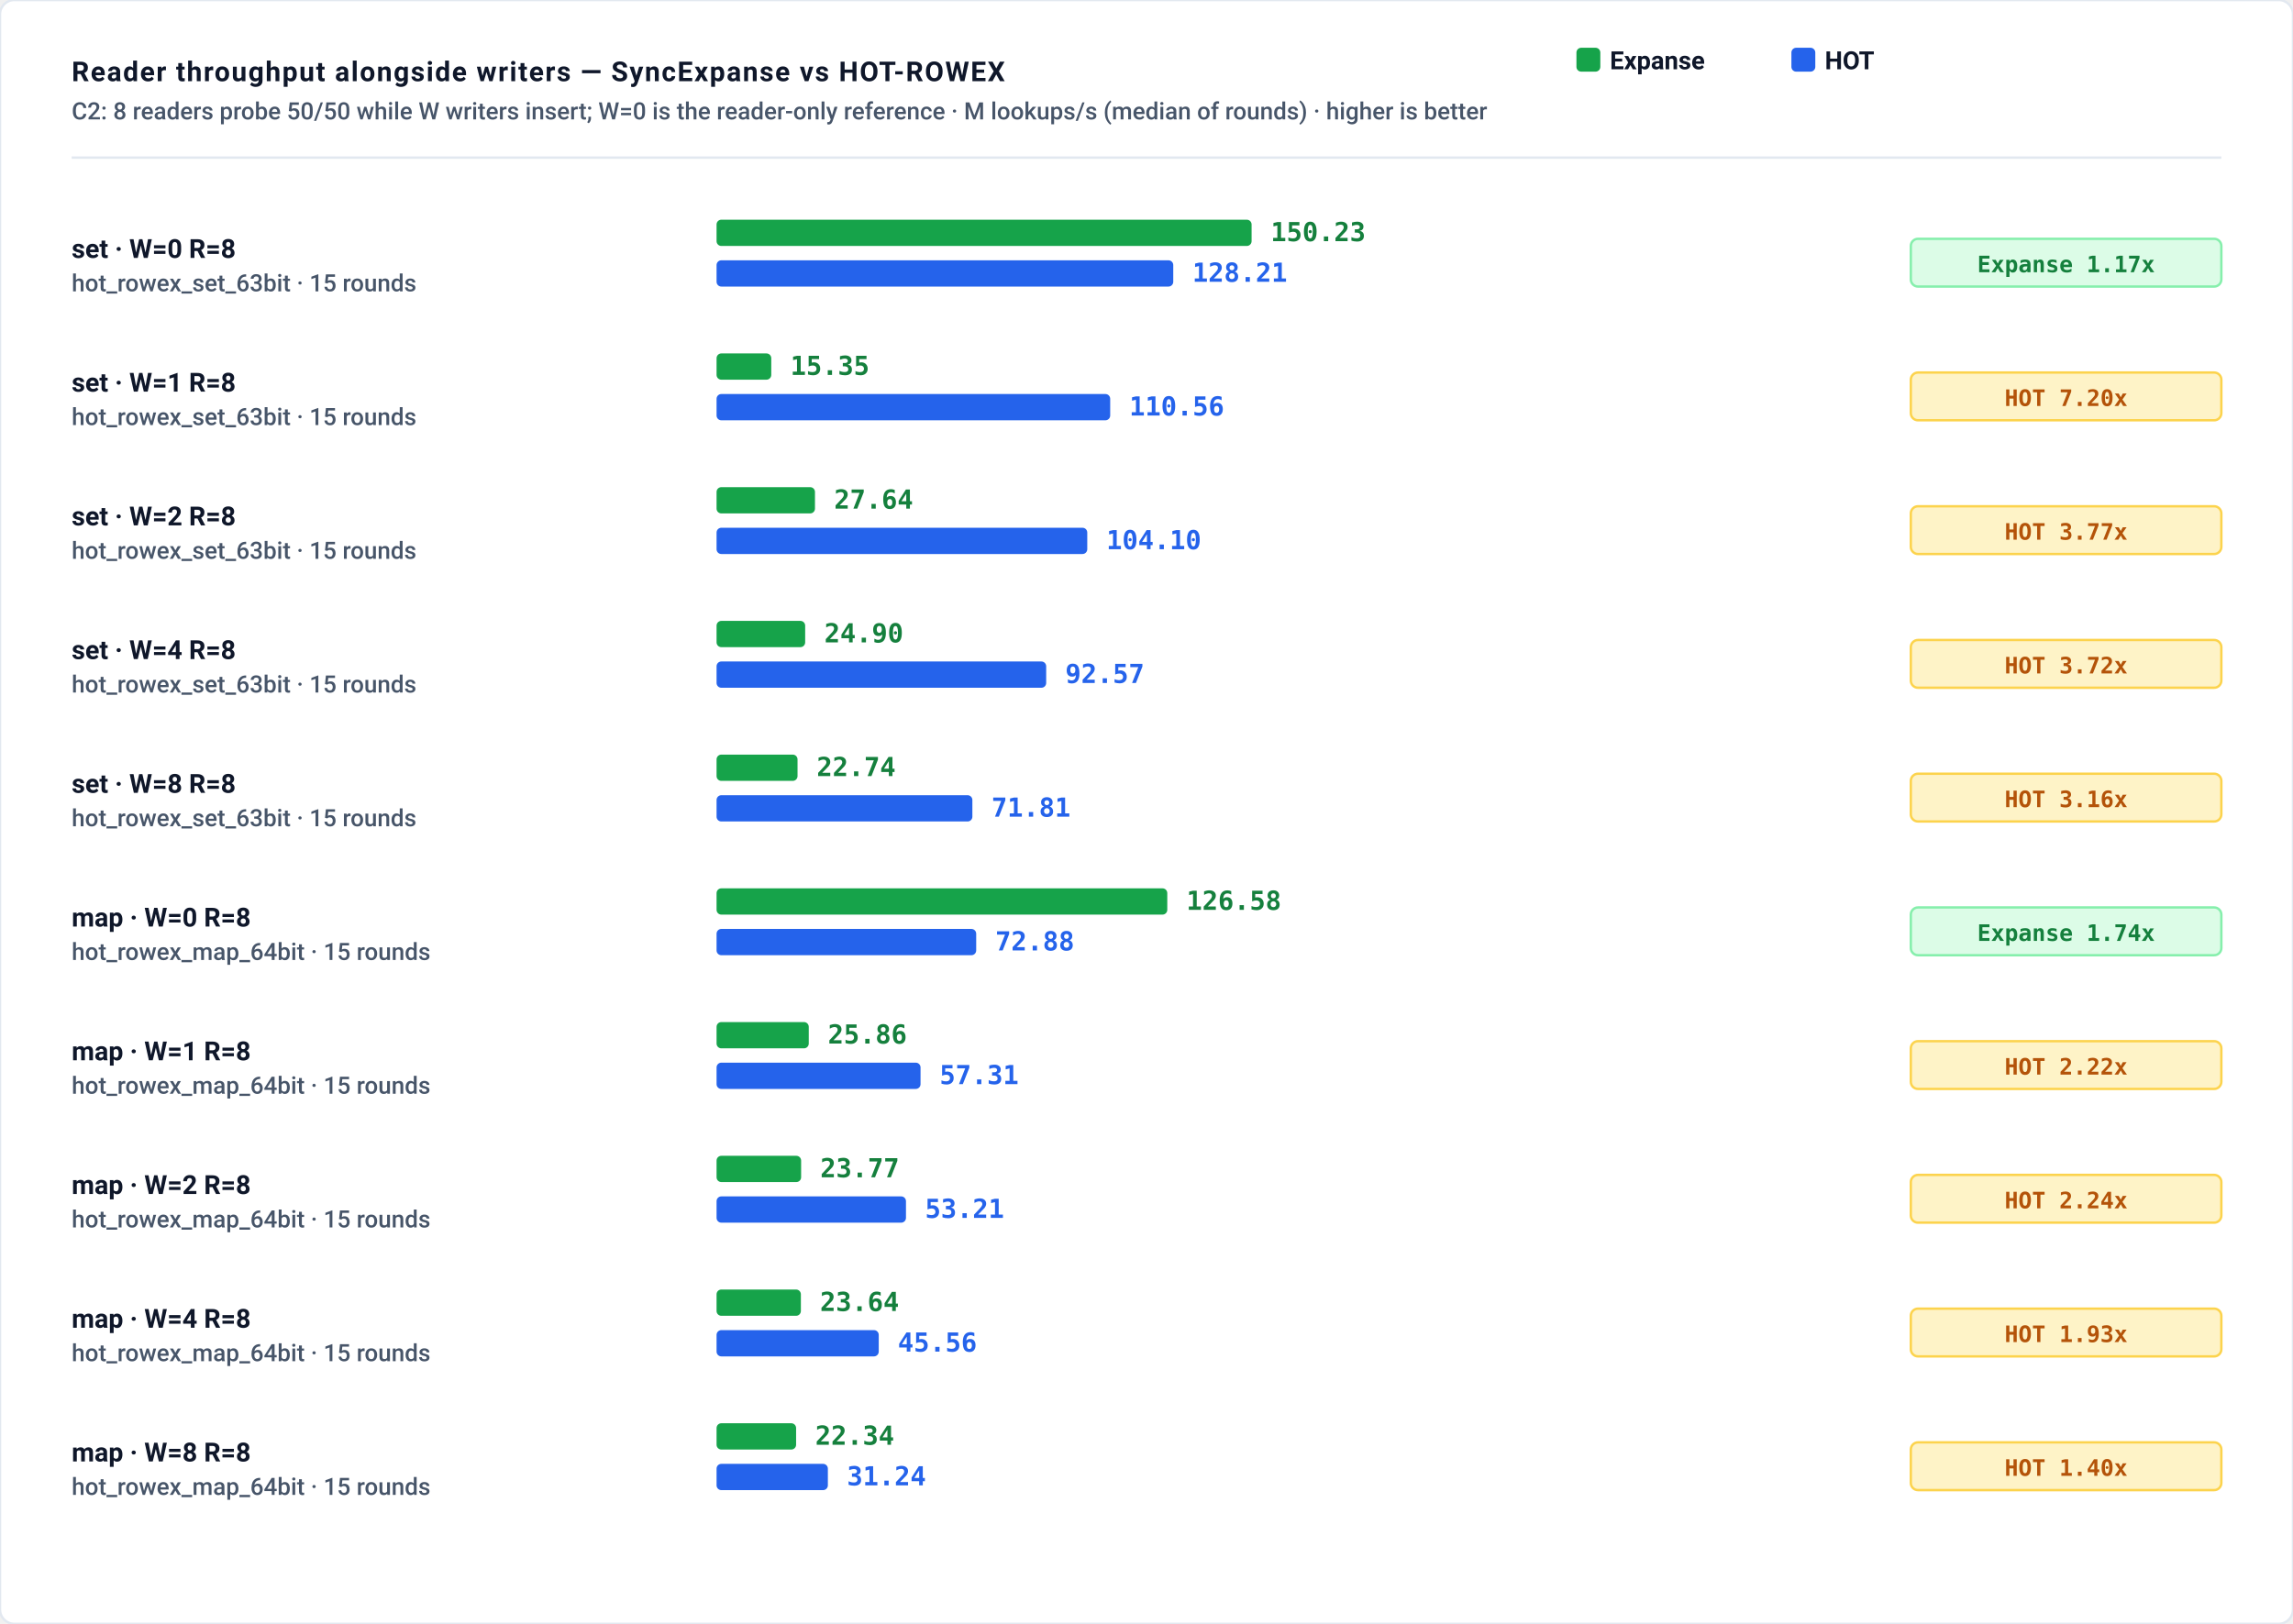
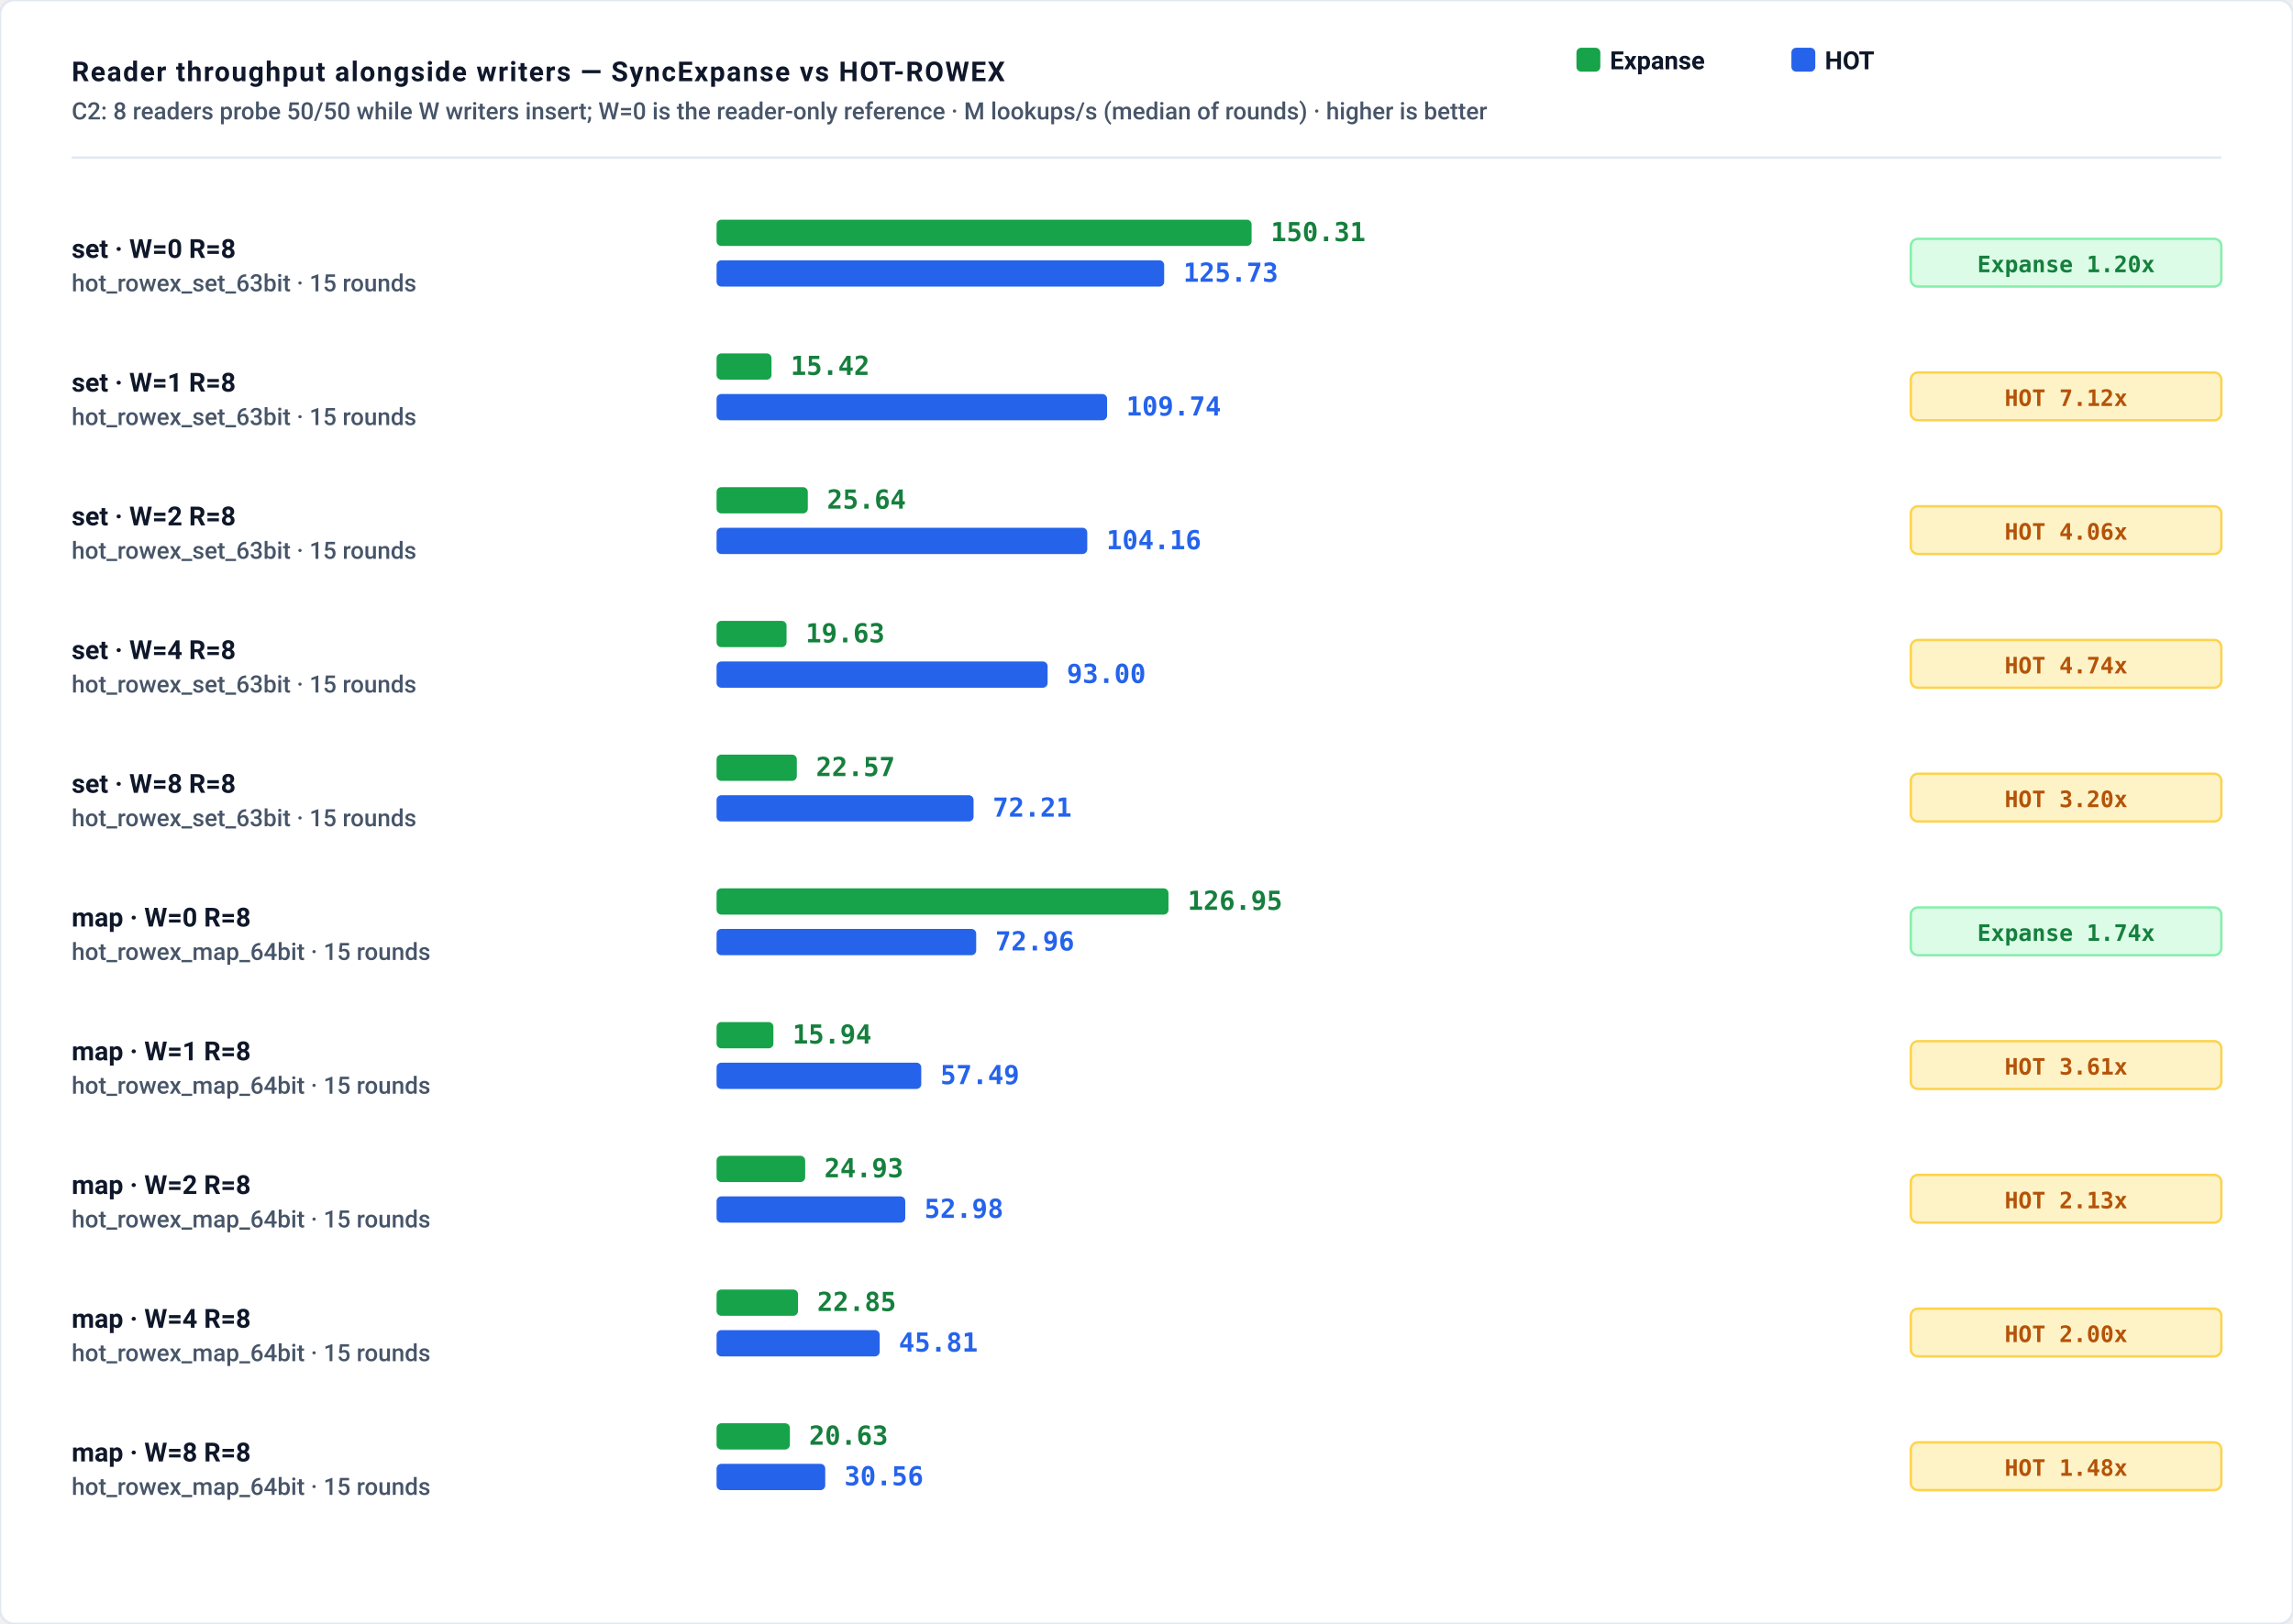
<svg xmlns="http://www.w3.org/2000/svg" role="img" viewBox="0 0 960 680" width="100%" height="100%">
  <defs>
    <style>
      .bg { fill: #ffffff; }
      .border { stroke: #e2e8f0; stroke-width: 1px; fill: none; }
      .grid { stroke: #f1f5f9; stroke-width: 1px; stroke-dasharray: 2,3; }
      .axis { stroke: #cbd5e1; stroke-width: 1.5px; }
      .divider { stroke: #e2e8f0; stroke-width: 1px; }

      .t-title { font-family: -apple-system, BlinkMacSystemFont, "Segoe UI", Roboto, Helvetica, Arial, sans-serif; font-size: 11.5px; font-weight: 700; letter-spacing: 0.6px; fill: #0f172a; text-transform: uppercase; }
      .t-sub { font-family: -apple-system, BlinkMacSystemFont, "Segoe UI", Roboto, Helvetica, Arial, sans-serif; font-size: 10px; font-weight: 500; fill: #475569; }
      .t-unit { font-family: ui-monospace, SFMono-Regular, Menlo, Monaco, Consolas, monospace; font-size: 10px; font-weight: 600; fill: #475569; }
      .t-axis-label { font-family: ui-monospace, SFMono-Regular, Menlo, Monaco, Consolas, monospace; font-size: 9.5px; font-weight: 500; fill: #64748b; }
      .t-bar-label { font-family: -apple-system, BlinkMacSystemFont, "Segoe UI", Roboto, Helvetica, Arial, sans-serif; font-size: 11px; font-weight: 700; fill: #0f172a; }
      .t-legend { font-family: -apple-system, BlinkMacSystemFont, "Segoe UI", Roboto, Helvetica, Arial, sans-serif; font-size: 10.5px; font-weight: 600; fill: #0f172a; }

      .t-val-accent { font-family: ui-monospace, SFMono-Regular, Menlo, Monaco, Consolas, monospace; font-size: 11px; font-weight: 700; fill: #15803d; }
      .t-val-blue { font-family: ui-monospace, SFMono-Regular, Menlo, Monaco, Consolas, monospace; font-size: 11px; font-weight: 600; fill: #2563eb; }
      .t-note { font-family: -apple-system, BlinkMacSystemFont, "Segoe UI", Roboto, Helvetica, Arial, sans-serif; font-size: 9.5px; font-weight: 500; fill: #64748b; }

      .b-expanse { fill: #16a34a; }
      .b-art { fill: #2563eb; }
      .b-hot { fill: #2563eb; }
      .b-btree { fill: #d97706; }
      .b-hashmap { fill: #7c3aed; }

      .badge-win { fill: #dcfce7; stroke: #86efac; stroke-width: 1px; }
      .badge-win-text { font-family: ui-monospace, SFMono-Regular, Menlo, Monaco, Consolas, monospace; font-size: 9.5px; font-weight: 700; fill: #15803d; text-anchor: middle; }
      .badge-loss { fill: #fef3c7; stroke: #fcd34d; stroke-width: 1px; }
      .badge-loss-text { font-family: ui-monospace, SFMono-Regular, Menlo, Monaco, Consolas, monospace; font-size: 9.5px; font-weight: 700; fill: #b45309; text-anchor: middle; }

      @media (prefers-color-scheme: dark) {
        .bg { fill: #0d1117; }
        .border { stroke: #30363d; }
        .grid { stroke: #21262d; }
        .axis { stroke: #484f58; }
        .divider { stroke: #21262d; }
        .t-title { fill: #f0f6fc; }
        .t-sub { fill: #94a3b8; }
        .t-unit { fill: #94a3b8; }
        .t-axis-label { fill: #94a3b8; }
        .t-bar-label { fill: #f8fafc; }
        .t-legend { fill: #f8fafc; }
        .t-val-accent { fill: #4ade80; }
        .t-val-blue { fill: #38bdf8; }
        .t-note { fill: #94a3b8; }
        .b-expanse { fill: #22c55e; }
        .b-art { fill: #3b82f6; }
        .b-hot { fill: #3b82f6; }
        .b-btree { fill: #f59e0b; }
        .b-hashmap { fill: #a855f7; }
        .badge-win { fill: #052e16; stroke: #166534; }
        .badge-win-text { fill: #4ade80; }
        .badge-loss { fill: #451a03; stroke: #92400e; }
        .badge-loss-text { fill: #fbbf24; }
      }

      :root[data-theme="dark"] .bg, [data-theme="dark"] .bg { fill: #0d1117; }
      :root[data-theme="dark"] .border, [data-theme="dark"] .border { stroke: #30363d; }
      :root[data-theme="dark"] .grid, [data-theme="dark"] .grid { stroke: #21262d; }
      :root[data-theme="dark"] .axis, [data-theme="dark"] .axis { stroke: #484f58; }
      :root[data-theme="dark"] .divider, [data-theme="dark"] .divider { stroke: #21262d; }
      :root[data-theme="dark"] .t-title, [data-theme="dark"] .t-title { fill: #f0f6fc; }
      :root[data-theme="dark"] .t-sub, [data-theme="dark"] .t-sub { fill: #94a3b8; }
      :root[data-theme="dark"] .t-unit, [data-theme="dark"] .t-unit { fill: #94a3b8; }
      :root[data-theme="dark"] .t-axis-label, [data-theme="dark"] .t-axis-label { fill: #94a3b8; }
      :root[data-theme="dark"] .t-bar-label, [data-theme="dark"] .t-bar-label { fill: #f8fafc; }
      :root[data-theme="dark"] .t-legend, [data-theme="dark"] .t-legend { fill: #f8fafc; }
      :root[data-theme="dark"] .t-val-accent, [data-theme="dark"] .t-val-accent { fill: #4ade80; }
      :root[data-theme="dark"] .t-val-blue, [data-theme="dark"] .t-val-blue { fill: #38bdf8; }
      :root[data-theme="dark"] .t-note, [data-theme="dark"] .t-note { fill: #94a3b8; }
      :root[data-theme="dark"] .b-expanse, [data-theme="dark"] .b-expanse { fill: #22c55e; }
      :root[data-theme="dark"] .b-art, [data-theme="dark"] .b-art { fill: #3b82f6; }
      :root[data-theme="dark"] .b-hot, [data-theme="dark"] .b-hot { fill: #3b82f6; }
      :root[data-theme="dark"] .b-btree, [data-theme="dark"] .b-btree { fill: #f59e0b; }
      :root[data-theme="dark"] .b-hashmap, [data-theme="dark"] .b-hashmap { fill: #a855f7; }
      :root[data-theme="dark"] .badge-win, [data-theme="dark"] .badge-win { fill: #052e16; stroke: #166534; }
      :root[data-theme="dark"] .badge-win-text, [data-theme="dark"] .badge-win-text { fill: #4ade80; }
      :root[data-theme="dark"] .badge-loss, [data-theme="dark"] .badge-loss { fill: #451a03; stroke: #92400e; }
      :root[data-theme="dark"] .badge-loss-text, [data-theme="dark"] .badge-loss-text { fill: #fbbf24; }
    </style>
  </defs>
  <rect width="100%" height="100%" class="bg" rx="6" />
  <rect width="100%" height="100%" class="border" rx="6" />
  <text x="30" y="34" class="t-title">Reader throughput alongside writers — SyncExpanse vs HOT-ROWEX</text>
  <text x="30" y="50" class="t-sub">C2: 8 readers probe 50/50 while W writers insert; W=0 is the reader-only reference · M lookups/s (median of rounds) · higher is better</text>
  <g transform="translate(660, 20)">
    <rect x="0" y="0" width="10" height="10" rx="2" class="b-expanse" />
    <text x="14" y="9" class="t-legend">Expanse</text>
    <rect x="90" y="0" width="10" height="10" rx="2" class="b-hot" />
    <text x="104" y="9" class="t-legend">HOT</text>
  </g>
  <line x1="30" y1="66" x2="930" y2="66" class="divider" />
  <text x="30" y="108" class="t-bar-label">set · W=0 R=8</text>
  <text x="30" y="122" class="t-sub">hot_rowex_set_63bit · 15 rounds</text>
  <rect x="300" y="92" width="224.0" height="11" rx="2" class="b-expanse" />
-   <text x="532.0" y="101" class="t-val-accent">150.23</text>
-   <rect x="300" y="109" width="191.2" height="11" rx="2" class="b-hot" />
-   <text x="499.2" y="118" class="t-val-blue">128.21</text>
+   <text x="532.0" y="101" class="t-val-accent">150.31</text>
+   <rect x="300" y="109" width="187.4" height="11" rx="2" class="b-hot" />
+   <text x="495.4" y="118" class="t-val-blue">125.73</text>
  <rect x="800" y="100" width="130" height="20" rx="3" class="badge-win" />
-   <text x="865" y="114" class="badge-win-text">Expanse 1.17x</text>
+   <text x="865" y="114" class="badge-win-text">Expanse 1.20x</text>
  <text x="30" y="164" class="t-bar-label">set · W=1 R=8</text>
  <text x="30" y="178" class="t-sub">hot_rowex_set_63bit · 15 rounds</text>
-   <rect x="300" y="148" width="22.9" height="11" rx="2" class="b-expanse" />
-   <text x="330.9" y="157" class="t-val-accent">15.35</text>
-   <rect x="300" y="165" width="164.8" height="11" rx="2" class="b-hot" />
-   <text x="472.8" y="174" class="t-val-blue">110.56</text>
+   <rect x="300" y="148" width="23.0" height="11" rx="2" class="b-expanse" />
+   <text x="331.0" y="157" class="t-val-accent">15.42</text>
+   <rect x="300" y="165" width="163.5" height="11" rx="2" class="b-hot" />
+   <text x="471.5" y="174" class="t-val-blue">109.74</text>
  <rect x="800" y="156" width="130" height="20" rx="3" class="badge-loss" />
-   <text x="865" y="170" class="badge-loss-text">HOT 7.20x</text>
+   <text x="865" y="170" class="badge-loss-text">HOT 7.12x</text>
  <text x="30" y="220" class="t-bar-label">set · W=2 R=8</text>
  <text x="30" y="234" class="t-sub">hot_rowex_set_63bit · 15 rounds</text>
-   <rect x="300" y="204" width="41.2" height="11" rx="2" class="b-expanse" />
-   <text x="349.2" y="213" class="t-val-accent">27.64</text>
+   <rect x="300" y="204" width="38.2" height="11" rx="2" class="b-expanse" />
+   <text x="346.2" y="213" class="t-val-accent">25.64</text>
  <rect x="300" y="221" width="155.2" height="11" rx="2" class="b-hot" />
-   <text x="463.2" y="230" class="t-val-blue">104.10</text>
+   <text x="463.2" y="230" class="t-val-blue">104.16</text>
  <rect x="800" y="212" width="130" height="20" rx="3" class="badge-loss" />
-   <text x="865" y="226" class="badge-loss-text">HOT 3.77x</text>
+   <text x="865" y="226" class="badge-loss-text">HOT 4.06x</text>
  <text x="30" y="276" class="t-bar-label">set · W=4 R=8</text>
  <text x="30" y="290" class="t-sub">hot_rowex_set_63bit · 15 rounds</text>
-   <rect x="300" y="260" width="37.1" height="11" rx="2" class="b-expanse" />
-   <text x="345.1" y="269" class="t-val-accent">24.90</text>
-   <rect x="300" y="277" width="138.0" height="11" rx="2" class="b-hot" />
-   <text x="446.0" y="286" class="t-val-blue">92.57</text>
+   <rect x="300" y="260" width="29.3" height="11" rx="2" class="b-expanse" />
+   <text x="337.3" y="269" class="t-val-accent">19.63</text>
+   <rect x="300" y="277" width="138.6" height="11" rx="2" class="b-hot" />
+   <text x="446.6" y="286" class="t-val-blue">93.00</text>
  <rect x="800" y="268" width="130" height="20" rx="3" class="badge-loss" />
-   <text x="865" y="282" class="badge-loss-text">HOT 3.72x</text>
+   <text x="865" y="282" class="badge-loss-text">HOT 4.74x</text>
  <text x="30" y="332" class="t-bar-label">set · W=8 R=8</text>
  <text x="30" y="346" class="t-sub">hot_rowex_set_63bit · 15 rounds</text>
-   <rect x="300" y="316" width="33.9" height="11" rx="2" class="b-expanse" />
-   <text x="341.9" y="325" class="t-val-accent">22.74</text>
-   <rect x="300" y="333" width="107.1" height="11" rx="2" class="b-hot" />
-   <text x="415.1" y="342" class="t-val-blue">71.81</text>
+   <rect x="300" y="316" width="33.6" height="11" rx="2" class="b-expanse" />
+   <text x="341.6" y="325" class="t-val-accent">22.57</text>
+   <rect x="300" y="333" width="107.6" height="11" rx="2" class="b-hot" />
+   <text x="415.6" y="342" class="t-val-blue">72.21</text>
  <rect x="800" y="324" width="130" height="20" rx="3" class="badge-loss" />
-   <text x="865" y="338" class="badge-loss-text">HOT 3.16x</text>
+   <text x="865" y="338" class="badge-loss-text">HOT 3.20x</text>
  <text x="30" y="388" class="t-bar-label">map · W=0 R=8</text>
  <text x="30" y="402" class="t-sub">hot_rowex_map_64bit · 15 rounds</text>
-   <rect x="300" y="372" width="188.7" height="11" rx="2" class="b-expanse" />
-   <text x="496.7" y="381" class="t-val-accent">126.58</text>
+   <rect x="300" y="372" width="189.2" height="11" rx="2" class="b-expanse" />
+   <text x="497.2" y="381" class="t-val-accent">126.95</text>
  <rect x="300" y="389" width="108.7" height="11" rx="2" class="b-hot" />
-   <text x="416.7" y="398" class="t-val-blue">72.88</text>
+   <text x="416.7" y="398" class="t-val-blue">72.96</text>
  <rect x="800" y="380" width="130" height="20" rx="3" class="badge-win" />
  <text x="865" y="394" class="badge-win-text">Expanse 1.74x</text>
  <text x="30" y="444" class="t-bar-label">map · W=1 R=8</text>
  <text x="30" y="458" class="t-sub">hot_rowex_map_64bit · 15 rounds</text>
-   <rect x="300" y="428" width="38.6" height="11" rx="2" class="b-expanse" />
-   <text x="346.6" y="437" class="t-val-accent">25.86</text>
-   <rect x="300" y="445" width="85.4" height="11" rx="2" class="b-hot" />
-   <text x="393.4" y="454" class="t-val-blue">57.31</text>
+   <rect x="300" y="428" width="23.8" height="11" rx="2" class="b-expanse" />
+   <text x="331.8" y="437" class="t-val-accent">15.94</text>
+   <rect x="300" y="445" width="85.7" height="11" rx="2" class="b-hot" />
+   <text x="393.7" y="454" class="t-val-blue">57.49</text>
  <rect x="800" y="436" width="130" height="20" rx="3" class="badge-loss" />
-   <text x="865" y="450" class="badge-loss-text">HOT 2.22x</text>
+   <text x="865" y="450" class="badge-loss-text">HOT 3.61x</text>
  <text x="30" y="500" class="t-bar-label">map · W=2 R=8</text>
  <text x="30" y="514" class="t-sub">hot_rowex_map_64bit · 15 rounds</text>
-   <rect x="300" y="484" width="35.4" height="11" rx="2" class="b-expanse" />
-   <text x="343.4" y="493" class="t-val-accent">23.77</text>
-   <rect x="300" y="501" width="79.3" height="11" rx="2" class="b-hot" />
-   <text x="387.3" y="510" class="t-val-blue">53.21</text>
+   <rect x="300" y="484" width="37.1" height="11" rx="2" class="b-expanse" />
+   <text x="345.1" y="493" class="t-val-accent">24.93</text>
+   <rect x="300" y="501" width="79.0" height="11" rx="2" class="b-hot" />
+   <text x="387.0" y="510" class="t-val-blue">52.98</text>
  <rect x="800" y="492" width="130" height="20" rx="3" class="badge-loss" />
-   <text x="865" y="506" class="badge-loss-text">HOT 2.24x</text>
+   <text x="865" y="506" class="badge-loss-text">HOT 2.13x</text>
  <text x="30" y="556" class="t-bar-label">map · W=4 R=8</text>
  <text x="30" y="570" class="t-sub">hot_rowex_map_64bit · 15 rounds</text>
-   <rect x="300" y="540" width="35.3" height="11" rx="2" class="b-expanse" />
-   <text x="343.3" y="549" class="t-val-accent">23.64</text>
-   <rect x="300" y="557" width="67.9" height="11" rx="2" class="b-hot" />
-   <text x="375.9" y="566" class="t-val-blue">45.56</text>
+   <rect x="300" y="540" width="34.1" height="11" rx="2" class="b-expanse" />
+   <text x="342.1" y="549" class="t-val-accent">22.85</text>
+   <rect x="300" y="557" width="68.3" height="11" rx="2" class="b-hot" />
+   <text x="376.3" y="566" class="t-val-blue">45.81</text>
  <rect x="800" y="548" width="130" height="20" rx="3" class="badge-loss" />
-   <text x="865" y="562" class="badge-loss-text">HOT 1.93x</text>
+   <text x="865" y="562" class="badge-loss-text">HOT 2.00x</text>
  <text x="30" y="612" class="t-bar-label">map · W=8 R=8</text>
  <text x="30" y="626" class="t-sub">hot_rowex_map_64bit · 15 rounds</text>
-   <rect x="300" y="596" width="33.3" height="11" rx="2" class="b-expanse" />
-   <text x="341.3" y="605" class="t-val-accent">22.34</text>
-   <rect x="300" y="613" width="46.6" height="11" rx="2" class="b-hot" />
-   <text x="354.6" y="622" class="t-val-blue">31.24</text>
+   <rect x="300" y="596" width="30.7" height="11" rx="2" class="b-expanse" />
+   <text x="338.7" y="605" class="t-val-accent">20.63</text>
+   <rect x="300" y="613" width="45.5" height="11" rx="2" class="b-hot" />
+   <text x="353.5" y="622" class="t-val-blue">30.56</text>
  <rect x="800" y="604" width="130" height="20" rx="3" class="badge-loss" />
-   <text x="865" y="618" class="badge-loss-text">HOT 1.40x</text>
+   <text x="865" y="618" class="badge-loss-text">HOT 1.48x</text>
</svg>
